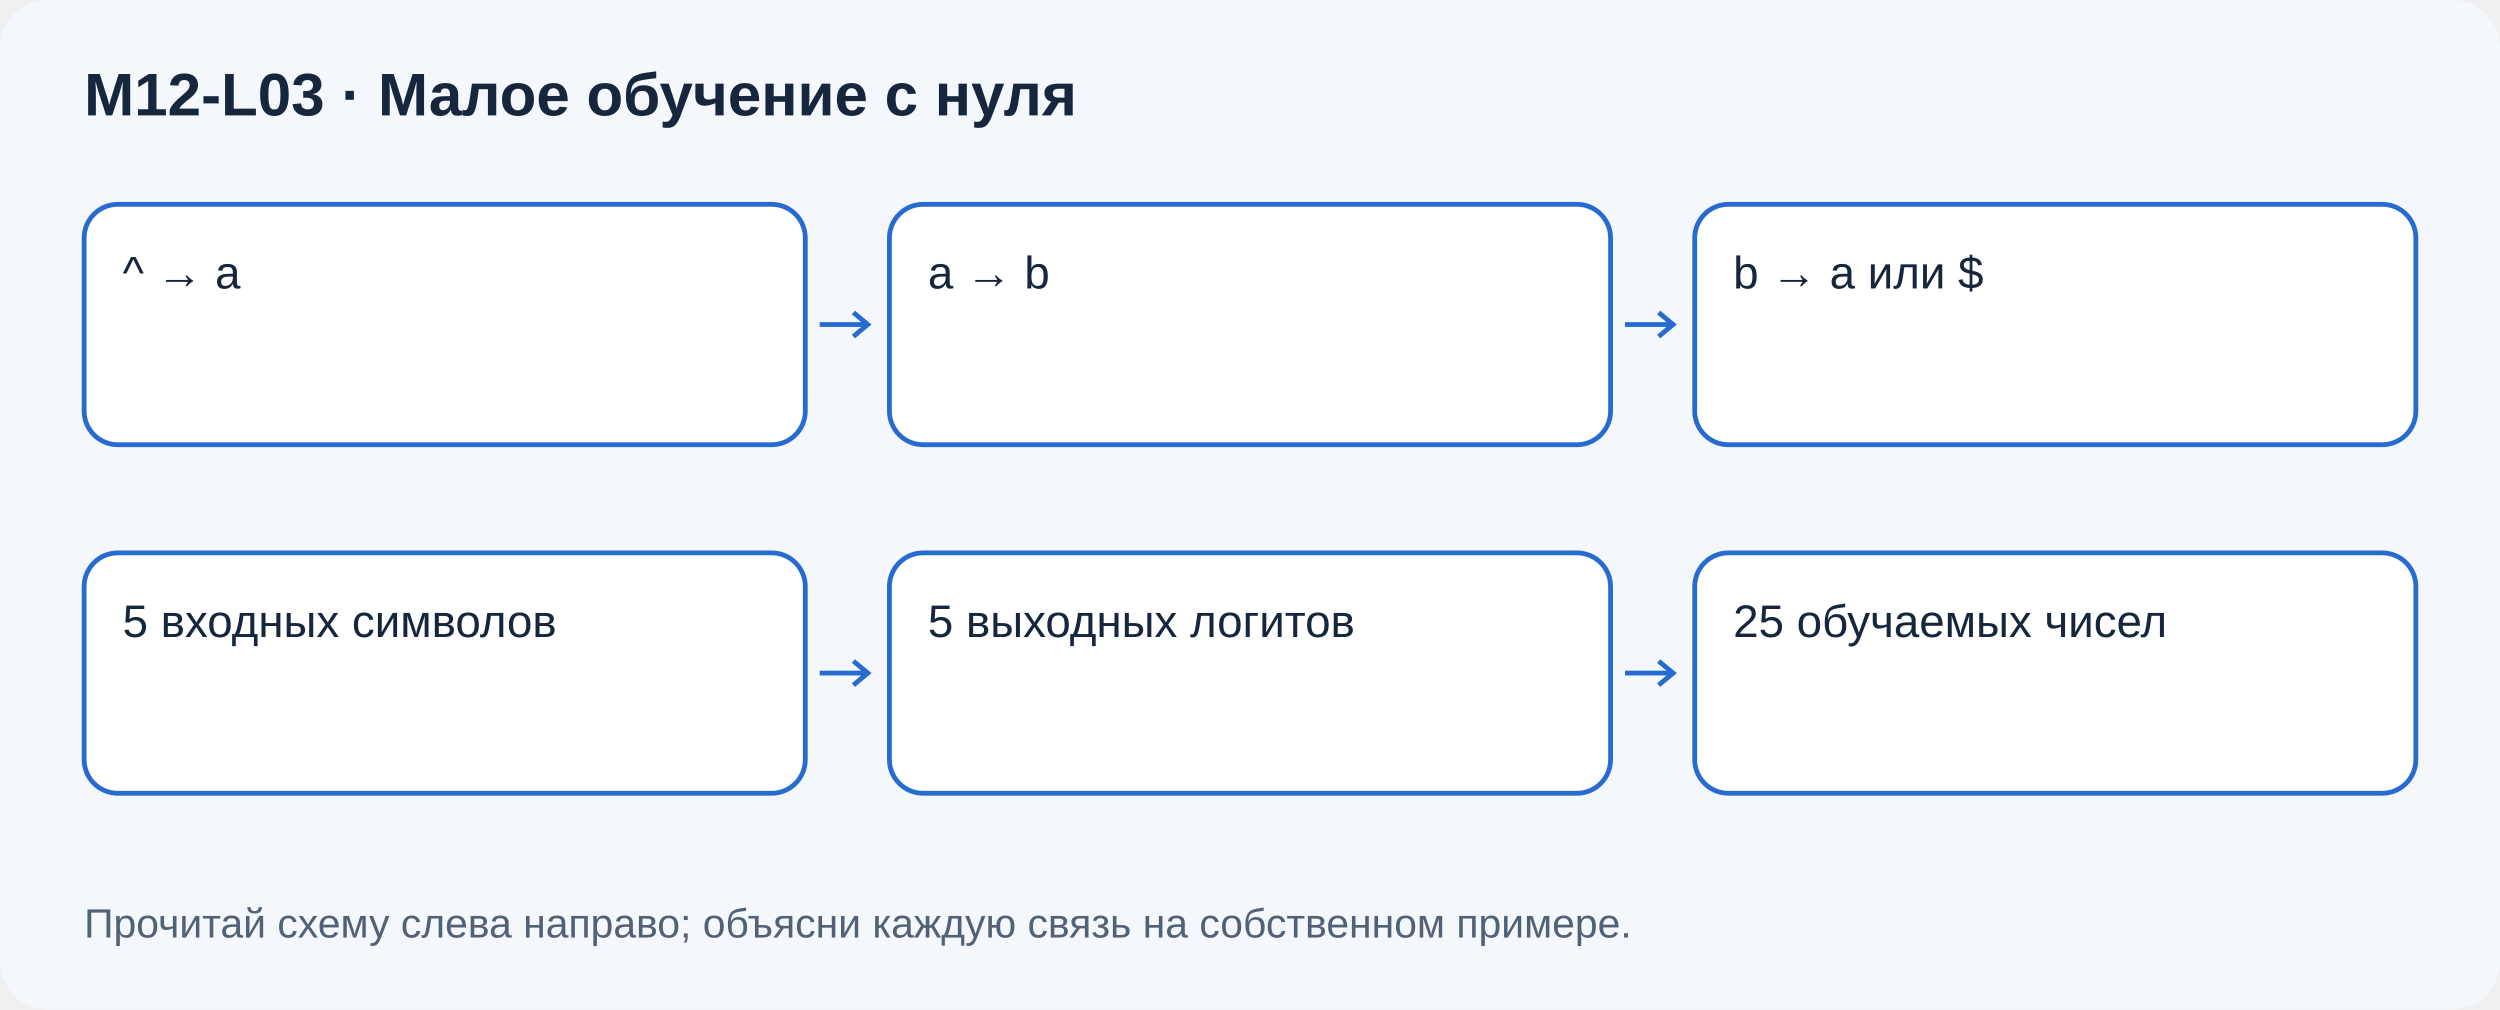
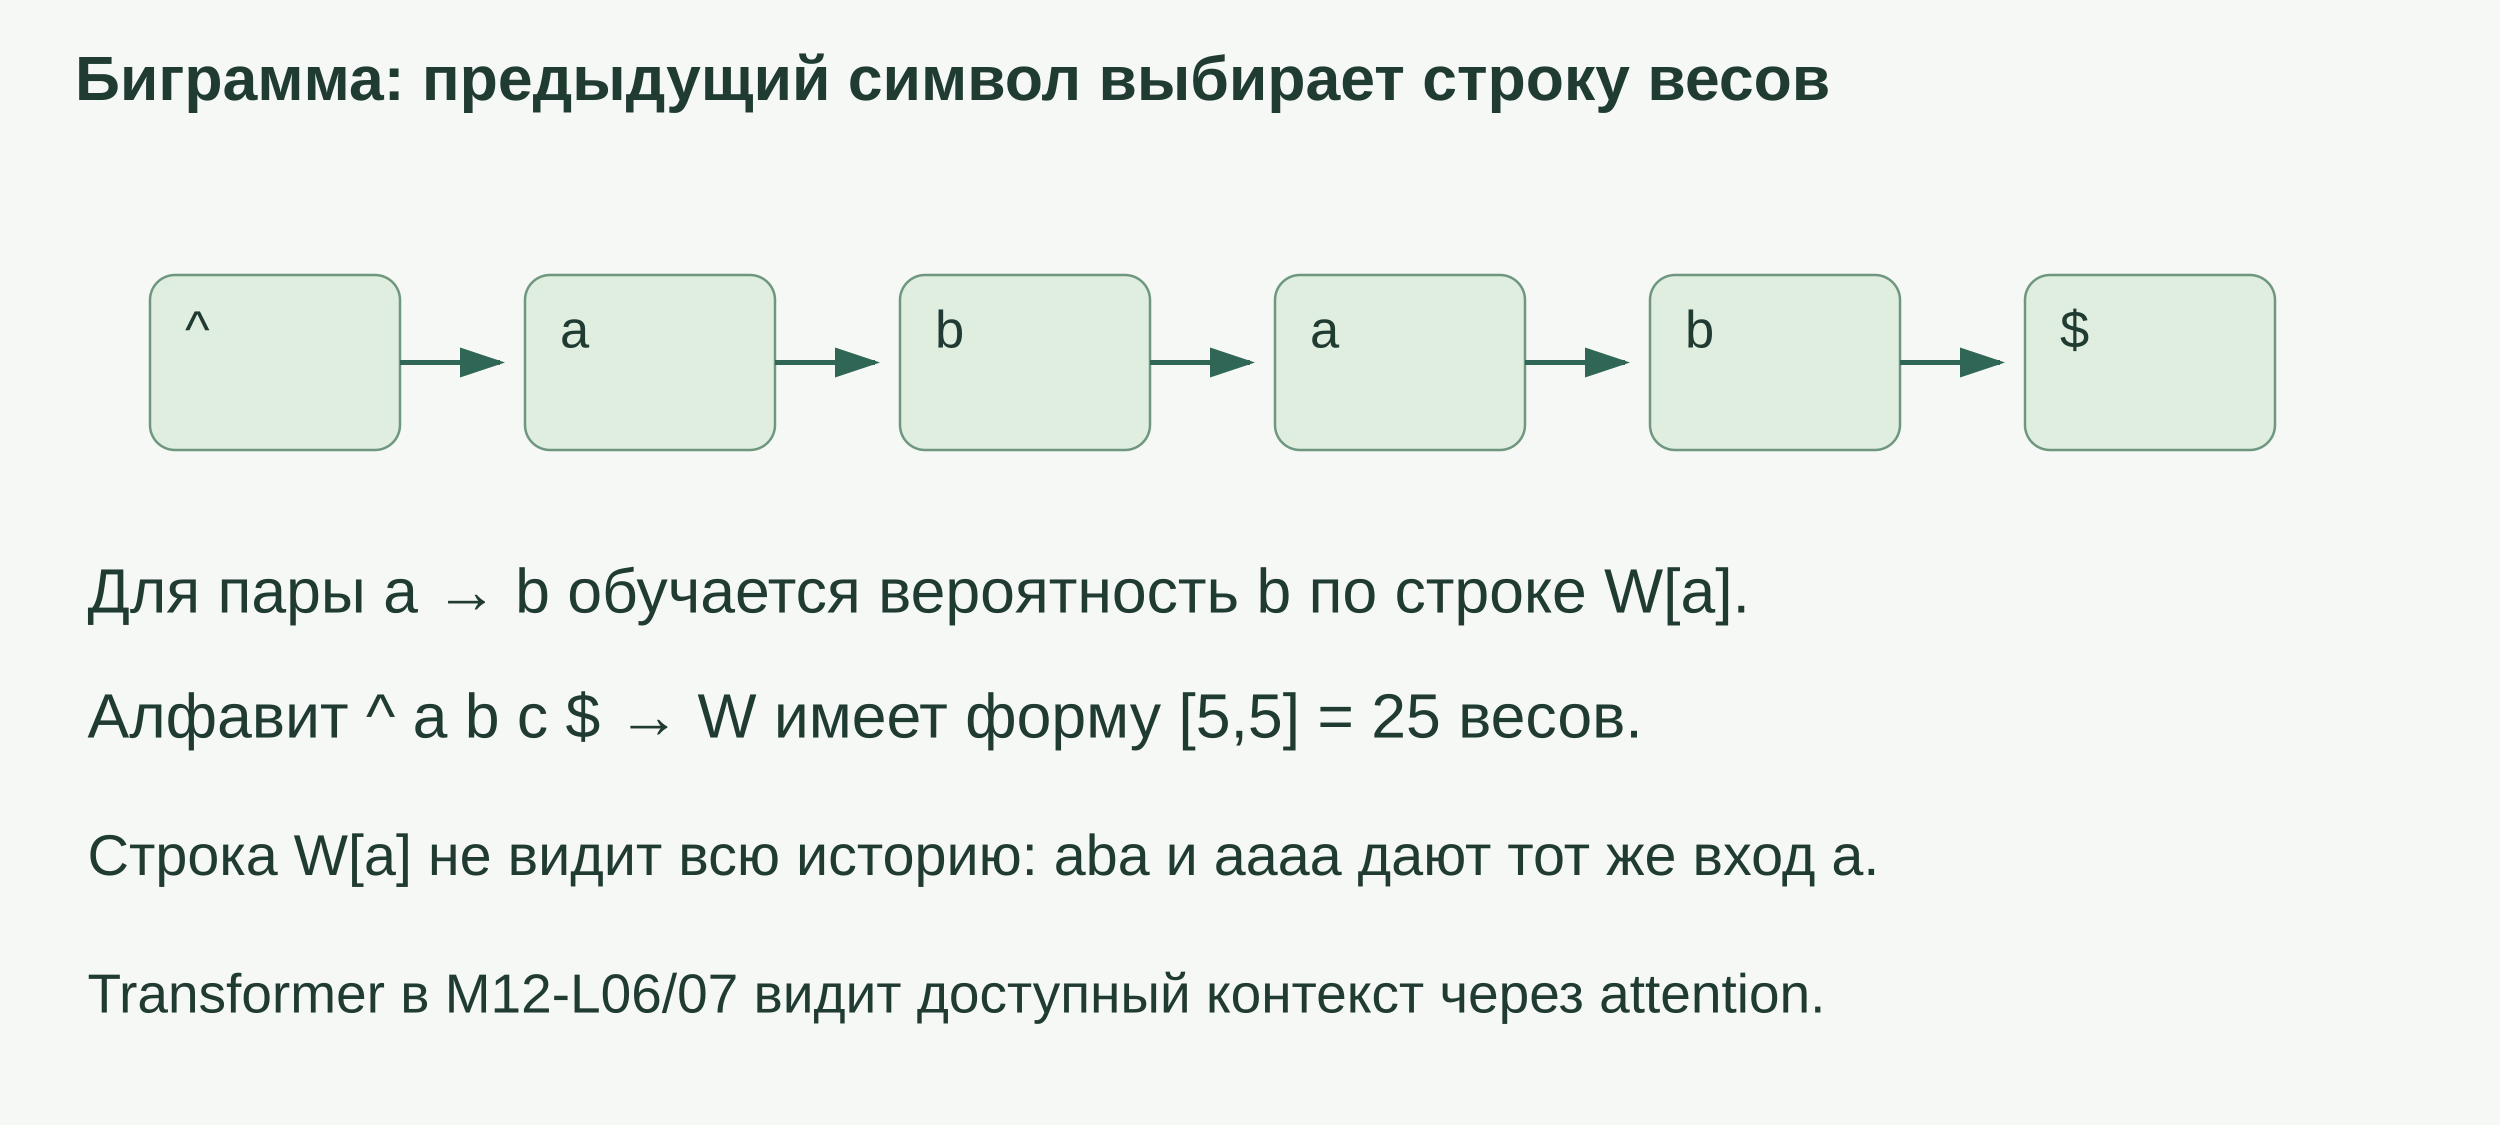
- <svg xmlns="http://www.w3.org/2000/svg" width="1040" height="420" viewBox="0 0 1040 420" role="img" aria-labelledby="title">
-   <rect width="1040" height="420" rx="20" fill="#f4f7fb" />
-   <text x="35" y="48" font-family="Arial,sans-serif" font-size="25" font-weight="700" fill="#15263d">M12-L03 · Малое обучение с нуля</text>
-   <rect x="35" y="85" width="300" height="100" rx="14" fill="white" stroke="#276bd1" stroke-width="2" />
-   <text x="51" y="120" font-family="Arial,sans-serif" font-size="19" fill="#15263d">^ → a</text>
-   <path d="M341,135h20m-6,-5l6,5l-6,5" fill="none" stroke="#276bd1" stroke-width="2" />
-   <rect x="370" y="85" width="300" height="100" rx="14" fill="white" stroke="#276bd1" stroke-width="2" />
-   <text x="386" y="120" font-family="Arial,sans-serif" font-size="19" fill="#15263d">a → b</text>
-   <path d="M676,135h20m-6,-5l6,5l-6,5" fill="none" stroke="#276bd1" stroke-width="2" />
-   <rect x="705" y="85" width="300" height="100" rx="14" fill="white" stroke="#276bd1" stroke-width="2" />
-   <text x="721" y="120" font-family="Arial,sans-serif" font-size="19" fill="#15263d">b → a или $</text>
-   <rect x="35" y="230" width="300" height="100" rx="14" fill="white" stroke="#276bd1" stroke-width="2" />
-   <text x="51" y="265" font-family="Arial,sans-serif" font-size="19" fill="#15263d">5 входных символов</text>
-   <path d="M341,280h20m-6,-5l6,5l-6,5" fill="none" stroke="#276bd1" stroke-width="2" />
-   <rect x="370" y="230" width="300" height="100" rx="14" fill="white" stroke="#276bd1" stroke-width="2" />
-   <text x="386" y="265" font-family="Arial,sans-serif" font-size="19" fill="#15263d">5 выходных логитов</text>
-   <path d="M676,280h20m-6,-5l6,5l-6,5" fill="none" stroke="#276bd1" stroke-width="2" />
-   <rect x="705" y="230" width="300" height="100" rx="14" fill="white" stroke="#276bd1" stroke-width="2" />
-   <text x="721" y="265" font-family="Arial,sans-serif" font-size="19" fill="#15263d">25 обучаемых чисел</text>
-   <text x="35" y="390" font-family="Arial,sans-serif" font-size="17" fill="#526276">Прочитай схему слева направо; объясни каждую связь на собственном примере.</text>
+ <svg xmlns="http://www.w3.org/2000/svg" width="1000" height="450" viewBox="0 0 1000 450" role="img">
+   <defs>
+     <marker id="a" markerWidth="10" markerHeight="10" refX="8" refY="3" orient="auto">
+       <path d="M0,0 L0,6 L9,3 z" fill="#306655" />
+     </marker>
+   </defs>
+   <rect width="1000" height="450" fill="#f5f8f4" />
+   <text x="30" y="40" font-family="Arial" font-size="25" fill="#203b32" font-weight="bold">Биграмма: предыдущий символ выбирает строку весов</text>
+   <rect x="60" y="110" width="100" height="70" rx="10" fill="#e0eee0" stroke="#6f977f" />
+   <text x="74" y="139" font-family="Arial" font-size="21" fill="#203b32">^</text>
+   <rect x="210" y="110" width="100" height="70" rx="10" fill="#e0eee0" stroke="#6f977f" />
+   <text x="224" y="139" font-family="Arial" font-size="21" fill="#203b32">a</text>
+   <rect x="360" y="110" width="100" height="70" rx="10" fill="#e0eee0" stroke="#6f977f" />
+   <text x="374" y="139" font-family="Arial" font-size="21" fill="#203b32">b</text>
+   <rect x="510" y="110" width="100" height="70" rx="10" fill="#e0eee0" stroke="#6f977f" />
+   <text x="524" y="139" font-family="Arial" font-size="21" fill="#203b32">a</text>
+   <rect x="660" y="110" width="100" height="70" rx="10" fill="#e0eee0" stroke="#6f977f" />
+   <text x="674" y="139" font-family="Arial" font-size="21" fill="#203b32">b</text>
+   <rect x="810" y="110" width="100" height="70" rx="10" fill="#e0eee0" stroke="#6f977f" />
+   <text x="824" y="139" font-family="Arial" font-size="21" fill="#203b32">$</text>
+   <path d="M160,145 L200,145" stroke="#306655" stroke-width="2" fill="none" marker-end="url(#a)" />
+   <path d="M310,145 L350,145" stroke="#306655" stroke-width="2" fill="none" marker-end="url(#a)" />
+   <path d="M460,145 L500,145" stroke="#306655" stroke-width="2" fill="none" marker-end="url(#a)" />
+   <path d="M610,145 L650,145" stroke="#306655" stroke-width="2" fill="none" marker-end="url(#a)" />
+   <path d="M760,145 L800,145" stroke="#306655" stroke-width="2" fill="none" marker-end="url(#a)" />
+   <text x="35" y="245" font-family="Arial" font-size="25" fill="#203b32">Для пары a → b обучается вероятность b по строке W[a].</text>
+   <text x="35" y="295" font-family="Arial" font-size="25" fill="#203b32">Алфавит ^ a b c $ → W имеет форму [5,5] = 25 весов.</text>
+   <text x="35" y="350" font-family="Arial" font-size="23" fill="#203b32">Строка W[a] не видит всю историю: aba и aaaa дают тот же вход a.</text>
+   <text x="35" y="405" font-family="Arial" font-size="22" fill="#203b32">Transformer в M12-L06/07 видит доступный контекст через attention.</text>
</svg>
